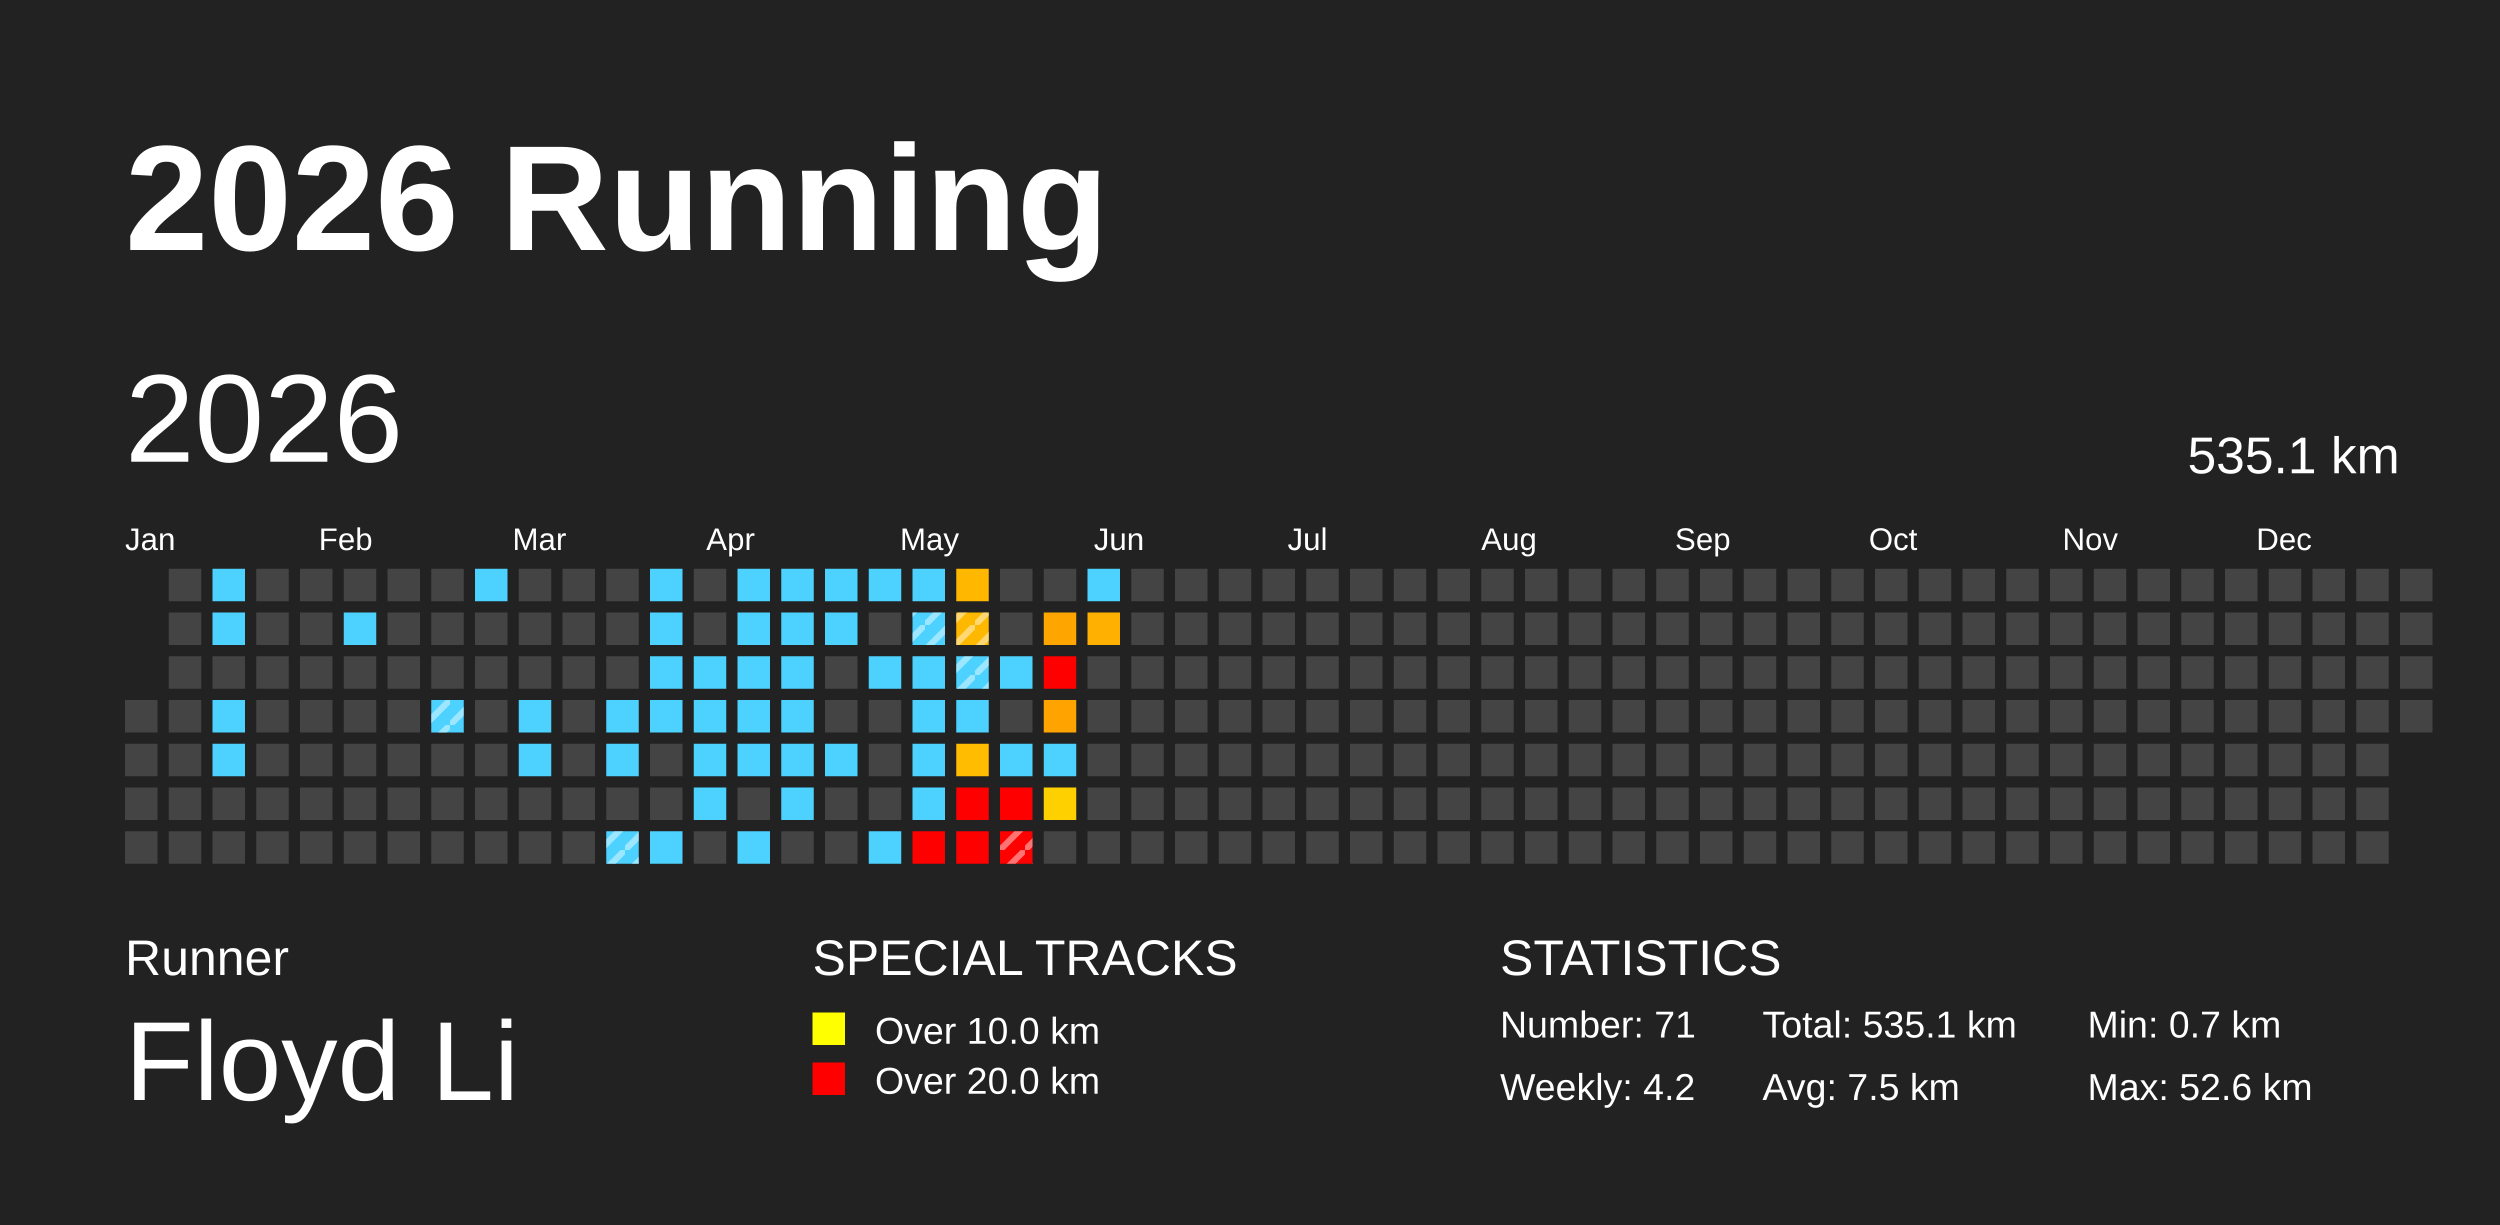
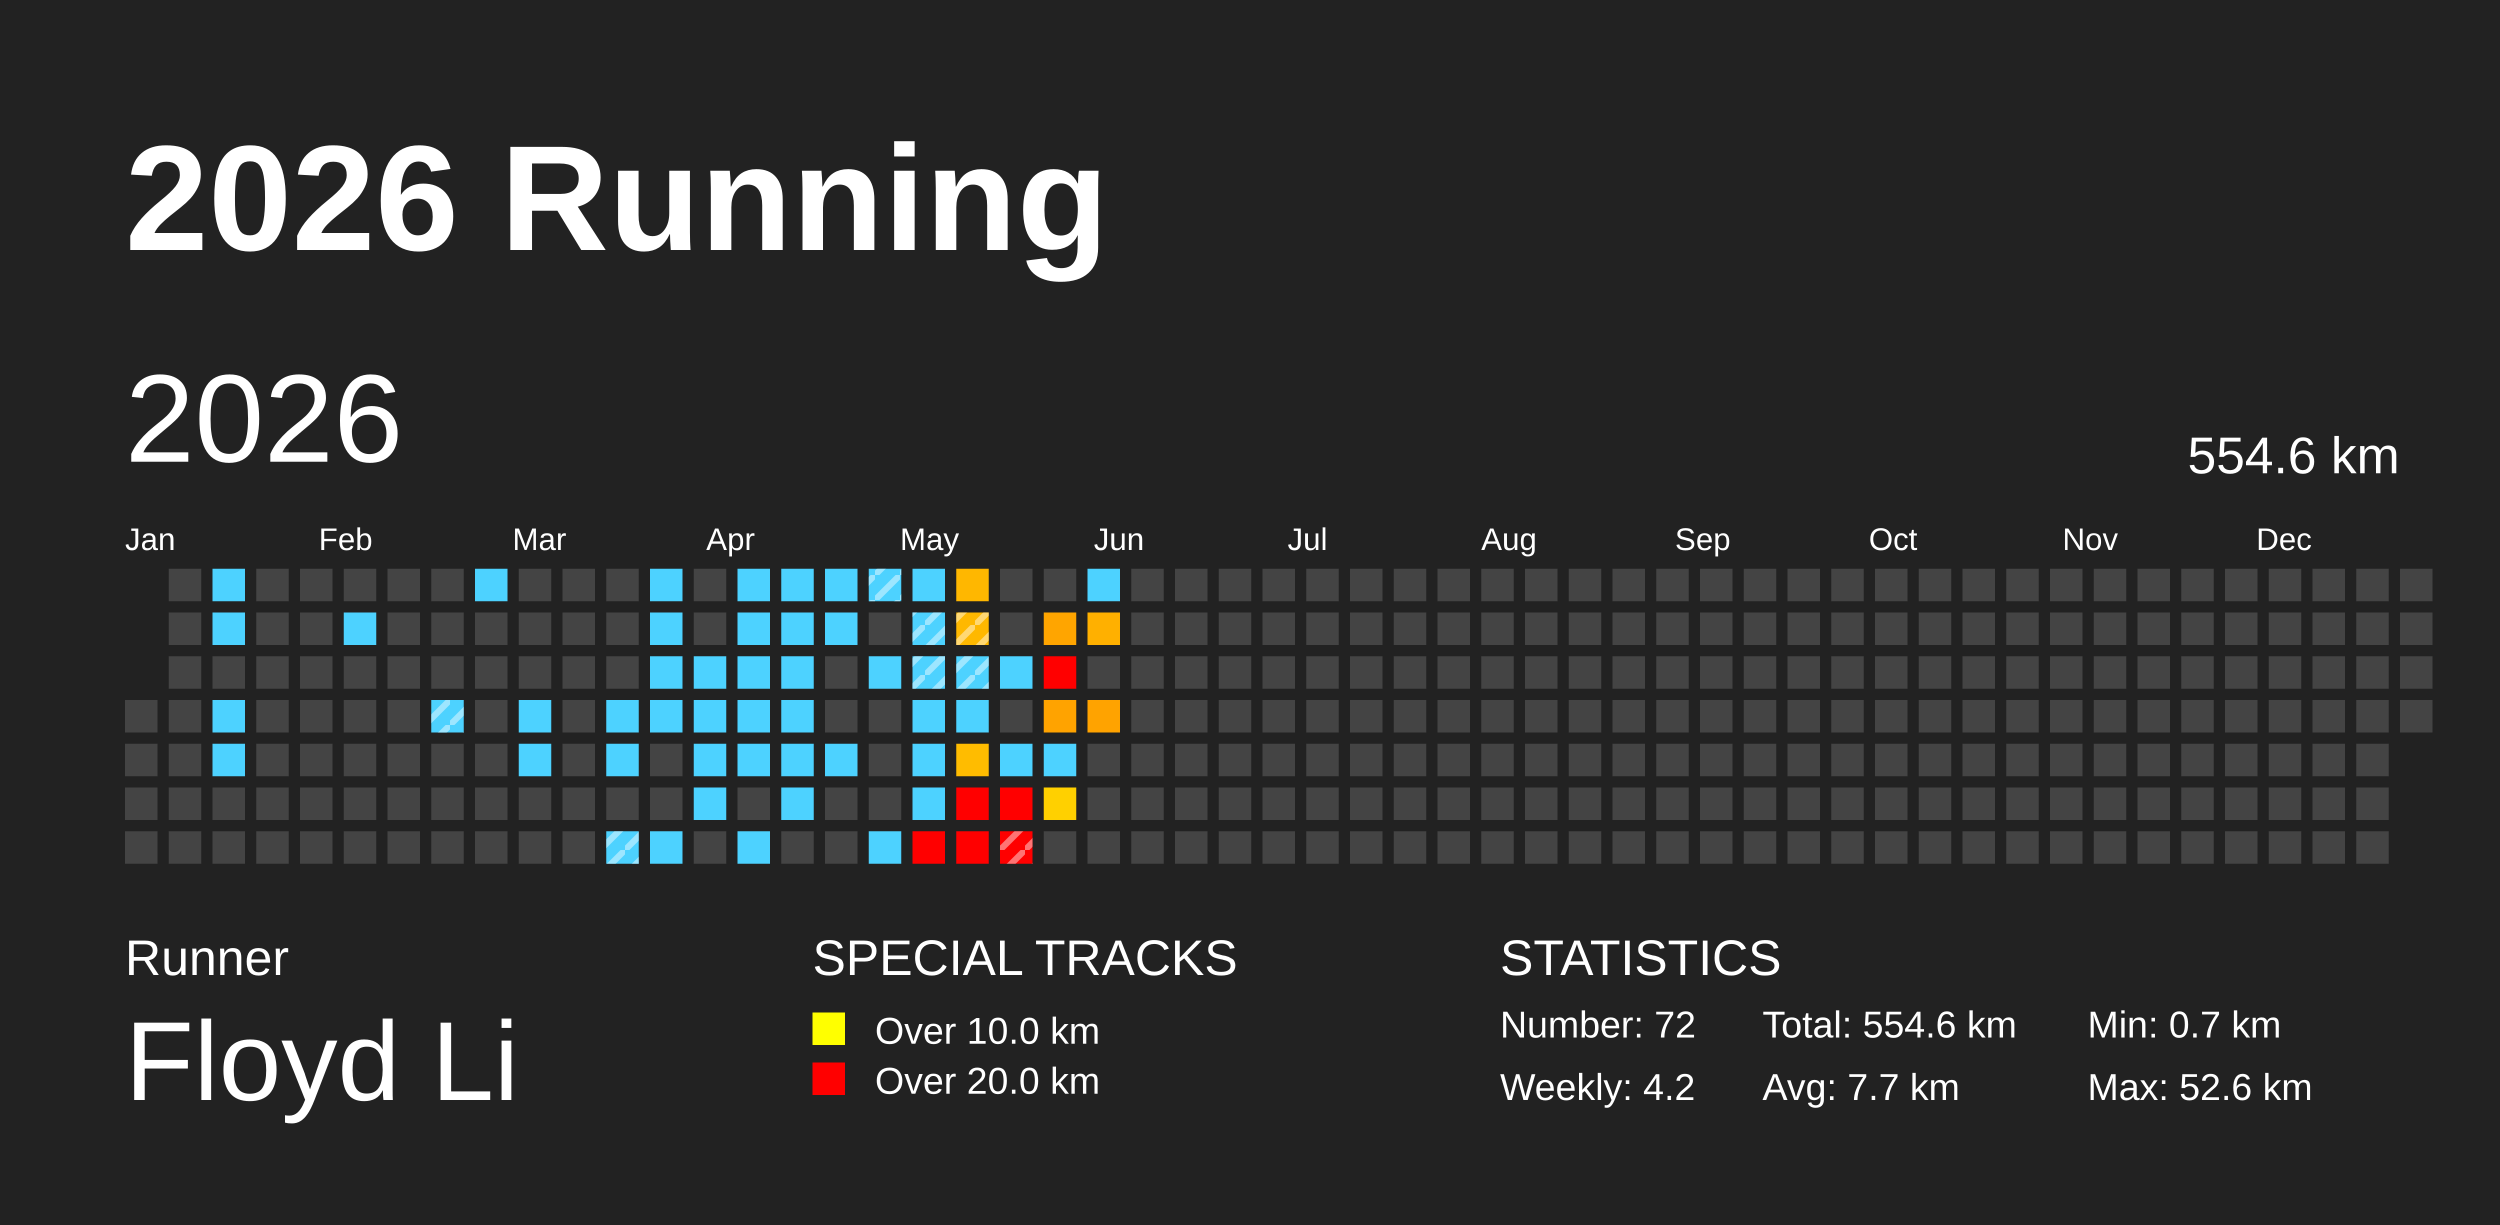
<svg xmlns="http://www.w3.org/2000/svg" baseProfile="full" height="98mm" version="1.1" viewBox="0,0,200,98" width="200mm">
  <defs>
    <pattern height="2" id="indoor-stripe" patternUnits="userSpaceOnUse" width="2">
      <line stroke="white" stroke-opacity="0.45" stroke-width="0.5" x1="0" x2="2" y1="2" y2="0" />
    </pattern>
  </defs>
  <rect fill="#222222" height="98" width="200" x="0" y="0" />
  <text fill="#FFFFFF" style="font-size:12px; font-family:Arial; font-weight:bold;" x="10" y="20">2026 Running</text>
  <text fill="#FFFFFF" style="font-size:4px; font-family:Arial" x="10" y="78">Runner</text>
  <text fill="#FFFFFF" style="font-size:9px; font-family:Arial" x="10" y="88">Floyd Li</text>
  <text fill="#FFFFFF" style="font-size:4px; font-family:Arial" x="65" y="78">SPECIAL TRACKS</text>
  <rect fill="yellow" height="2.6" width="2.6" x="65" y="81" />
  <text fill="#FFFFFF" style="font-size:3px; font-family:Arial" x="70" y="83.5">Over 10.0 km</text>
  <rect fill="red" height="2.6" width="2.6" x="65" y="85" />
  <text fill="#FFFFFF" style="font-size:3px; font-family:Arial" x="70" y="87.5">Over 20.0 km</text>
  <text fill="#FFFFFF" style="font-size:4px; font-family:Arial" x="120" y="78">STATISTICS</text>
-   <text fill="#FFFFFF" style="font-size:3px; font-family:Arial" x="120" y="83">Number: 71</text>
+   <text fill="#FFFFFF" style="font-size:3px; font-family:Arial" x="120" y="83">Number: 72</text>
  <text fill="#FFFFFF" style="font-size:3px; font-family:Arial" x="120" y="88">Weekly: 4.2</text>
-   <text fill="#FFFFFF" style="font-size:3px; font-family:Arial" x="141" y="83">Total: 535.1 km</text>
-   <text fill="#FFFFFF" style="font-size:3px; font-family:Arial" x="141" y="88">Avg: 7.5 km</text>
+   <text fill="#FFFFFF" style="font-size:3px; font-family:Arial" x="141" y="83">Total: 554.6 km</text>
+   <text fill="#FFFFFF" style="font-size:3px; font-family:Arial" x="141" y="88">Avg: 7.7 km</text>
  <text fill="#FFFFFF" style="font-size:3px; font-family:Arial" x="167" y="83">Min: 0.7 km</text>
  <text fill="#FFFFFF" style="font-size:3px; font-family:Arial" x="167" y="88">Max: 52.6 km</text>
  <text dominant-baseline="hanging" fill="#FFFFFF" style="font-size:10.0px; font-family:Arial;" x="10" y="30">2026</text>
-   <text dominant-baseline="hanging" fill="#FFFFFF" style="font-size:4.125px; font-family:Arial;" x="175" y="35">535.1 km</text>
+   <text dominant-baseline="hanging" fill="#FFFFFF" style="font-size:4.125px; font-family:Arial;" x="175" y="35">554.6 km</text>
  <text fill="#FFFFFF" style="font-size:2.5px; font-family:Arial" x="10.0" y="44">Jan</text>
  <text fill="#FFFFFF" style="font-size:2.5px; font-family:Arial" x="25.5" y="44">Feb</text>
  <text fill="#FFFFFF" style="font-size:2.5px; font-family:Arial" x="41.0" y="44">Mar</text>
  <text fill="#FFFFFF" style="font-size:2.5px; font-family:Arial" x="56.5" y="44">Apr</text>
  <text fill="#FFFFFF" style="font-size:2.5px; font-family:Arial" x="72.0" y="44">May</text>
  <text fill="#FFFFFF" style="font-size:2.5px; font-family:Arial" x="87.5" y="44">Jun</text>
  <text fill="#FFFFFF" style="font-size:2.5px; font-family:Arial" x="103.0" y="44">Jul</text>
  <text fill="#FFFFFF" style="font-size:2.5px; font-family:Arial" x="118.5" y="44">Aug</text>
  <text fill="#FFFFFF" style="font-size:2.5px; font-family:Arial" x="134.0" y="44">Sep</text>
  <text fill="#FFFFFF" style="font-size:2.5px; font-family:Arial" x="149.5" y="44">Oct</text>
  <text fill="#FFFFFF" style="font-size:2.5px; font-family:Arial" x="165.0" y="44">Nov</text>
  <text fill="#FFFFFF" style="font-size:2.5px; font-family:Arial" x="180.5" y="44">Dec</text>
  <rect fill="#444444" height="2.6" width="2.6" x="10.0" y="56.0" />
  <rect fill="#444444" height="2.6" width="2.6" x="10.0" y="59.5" />
  <rect fill="#444444" height="2.6" width="2.6" x="10.0" y="63.0" />
  <rect fill="#444444" height="2.6" width="2.6" x="10.0" y="66.5" />
  <rect fill="#444444" height="2.6" width="2.6" x="13.5" y="45.5" />
  <rect fill="#444444" height="2.6" width="2.6" x="13.5" y="49.0" />
  <rect fill="#444444" height="2.6" width="2.6" x="13.5" y="52.5" />
  <rect fill="#444444" height="2.6" width="2.6" x="13.5" y="56.0" />
  <rect fill="#444444" height="2.6" width="2.6" x="13.5" y="59.5" />
  <rect fill="#444444" height="2.6" width="2.6" x="13.5" y="63.0" />
  <rect fill="#444444" height="2.6" width="2.6" x="13.5" y="66.5" />
  <rect fill="#4dd2ff" height="2.6" width="2.6" x="17.0" y="45.5" />
  <rect fill="#4dd2ff" height="2.6" width="2.6" x="17.0" y="49.0" />
  <rect fill="#444444" height="2.6" width="2.6" x="17.0" y="52.5" />
  <rect fill="#4dd2ff" height="2.6" width="2.6" x="17.0" y="56.0" />
  <rect fill="#4dd2ff" height="2.6" width="2.6" x="17.0" y="59.5" />
  <rect fill="#444444" height="2.6" width="2.6" x="17.0" y="63.0" />
  <rect fill="#444444" height="2.6" width="2.6" x="17.0" y="66.5" />
  <rect fill="#444444" height="2.6" width="2.6" x="20.5" y="45.5" />
  <rect fill="#444444" height="2.6" width="2.6" x="20.5" y="49.0" />
  <rect fill="#444444" height="2.6" width="2.6" x="20.5" y="52.5" />
  <rect fill="#444444" height="2.6" width="2.6" x="20.5" y="56.0" />
  <rect fill="#444444" height="2.6" width="2.6" x="20.5" y="59.5" />
  <rect fill="#444444" height="2.6" width="2.6" x="20.5" y="63.0" />
  <rect fill="#444444" height="2.6" width="2.6" x="20.5" y="66.5" />
  <rect fill="#444444" height="2.6" width="2.6" x="24.0" y="45.5" />
  <rect fill="#444444" height="2.6" width="2.6" x="24.0" y="49.0" />
  <rect fill="#444444" height="2.6" width="2.6" x="24.0" y="52.5" />
  <rect fill="#444444" height="2.6" width="2.6" x="24.0" y="56.0" />
  <rect fill="#444444" height="2.6" width="2.6" x="24.0" y="59.5" />
  <rect fill="#444444" height="2.6" width="2.6" x="24.0" y="63.0" />
  <rect fill="#444444" height="2.6" width="2.6" x="24.0" y="66.5" />
  <rect fill="#444444" height="2.6" width="2.6" x="27.5" y="45.5" />
  <rect fill="#4dd2ff" height="2.6" width="2.6" x="27.5" y="49.0" />
  <rect fill="#444444" height="2.6" width="2.6" x="27.5" y="52.5" />
  <rect fill="#444444" height="2.6" width="2.6" x="27.5" y="56.0" />
  <rect fill="#444444" height="2.6" width="2.6" x="27.5" y="59.5" />
  <rect fill="#444444" height="2.6" width="2.6" x="27.5" y="63.0" />
  <rect fill="#444444" height="2.6" width="2.6" x="27.5" y="66.5" />
  <rect fill="#444444" height="2.6" width="2.6" x="31.0" y="45.5" />
  <rect fill="#444444" height="2.6" width="2.6" x="31.0" y="49.0" />
  <rect fill="#444444" height="2.6" width="2.6" x="31.0" y="52.5" />
  <rect fill="#444444" height="2.6" width="2.6" x="31.0" y="56.0" />
  <rect fill="#444444" height="2.6" width="2.6" x="31.0" y="59.5" />
  <rect fill="#444444" height="2.6" width="2.6" x="31.0" y="63.0" />
  <rect fill="#444444" height="2.6" width="2.6" x="31.0" y="66.5" />
  <rect fill="#444444" height="2.6" width="2.6" x="34.5" y="45.5" />
  <rect fill="#444444" height="2.6" width="2.6" x="34.5" y="49.0" />
  <rect fill="#444444" height="2.6" width="2.6" x="34.5" y="52.5" />
  <rect fill="#4dd2ff" height="2.6" width="2.6" x="34.5" y="56.0" />
  <rect fill="url(#indoor-stripe)" height="2.6" style="pointer-events: none;" width="2.6" x="34.5" y="56.0" />
  <rect fill="#444444" height="2.6" width="2.6" x="34.5" y="59.5" />
  <rect fill="#444444" height="2.6" width="2.6" x="34.5" y="63.0" />
  <rect fill="#444444" height="2.6" width="2.6" x="34.5" y="66.5" />
  <rect fill="#4dd2ff" height="2.6" width="2.6" x="38.0" y="45.5" />
  <rect fill="#444444" height="2.6" width="2.6" x="38.0" y="49.0" />
  <rect fill="#444444" height="2.6" width="2.6" x="38.0" y="52.5" />
  <rect fill="#444444" height="2.6" width="2.6" x="38.0" y="56.0" />
  <rect fill="#444444" height="2.6" width="2.6" x="38.0" y="59.5" />
  <rect fill="#444444" height="2.6" width="2.6" x="38.0" y="63.0" />
  <rect fill="#444444" height="2.6" width="2.6" x="38.0" y="66.5" />
  <rect fill="#444444" height="2.6" width="2.6" x="41.5" y="45.5" />
  <rect fill="#444444" height="2.6" width="2.6" x="41.5" y="49.0" />
  <rect fill="#444444" height="2.6" width="2.6" x="41.5" y="52.5" />
  <rect fill="#4dd2ff" height="2.6" width="2.6" x="41.5" y="56.0" />
  <rect fill="#4dd2ff" height="2.6" width="2.6" x="41.5" y="59.5" />
  <rect fill="#444444" height="2.6" width="2.6" x="41.5" y="63.0" />
  <rect fill="#444444" height="2.6" width="2.6" x="41.5" y="66.5" />
  <rect fill="#444444" height="2.6" width="2.6" x="45.0" y="45.5" />
  <rect fill="#444444" height="2.6" width="2.6" x="45.0" y="49.0" />
  <rect fill="#444444" height="2.6" width="2.6" x="45.0" y="52.5" />
  <rect fill="#444444" height="2.6" width="2.6" x="45.0" y="56.0" />
  <rect fill="#444444" height="2.6" width="2.6" x="45.0" y="59.5" />
  <rect fill="#444444" height="2.6" width="2.6" x="45.0" y="63.0" />
  <rect fill="#444444" height="2.6" width="2.6" x="45.0" y="66.5" />
  <rect fill="#444444" height="2.6" width="2.6" x="48.5" y="45.5" />
  <rect fill="#444444" height="2.6" width="2.6" x="48.5" y="49.0" />
  <rect fill="#444444" height="2.6" width="2.6" x="48.5" y="52.5" />
  <rect fill="#4dd2ff" height="2.6" width="2.6" x="48.5" y="56.0" />
  <rect fill="#4dd2ff" height="2.6" width="2.6" x="48.5" y="59.5" />
  <rect fill="#444444" height="2.6" width="2.6" x="48.5" y="63.0" />
  <rect fill="#4dd2ff" height="2.6" width="2.6" x="48.5" y="66.5" />
  <rect fill="url(#indoor-stripe)" height="2.6" style="pointer-events: none;" width="2.6" x="48.5" y="66.5" />
  <rect fill="#4dd2ff" height="2.6" width="2.6" x="52.0" y="45.5" />
  <rect fill="#4dd2ff" height="2.6" width="2.6" x="52.0" y="49.0" />
  <rect fill="#4dd2ff" height="2.6" width="2.6" x="52.0" y="52.5" />
  <rect fill="#4dd2ff" height="2.6" width="2.6" x="52.0" y="56.0" />
  <rect fill="#444444" height="2.6" width="2.6" x="52.0" y="59.5" />
  <rect fill="#444444" height="2.6" width="2.6" x="52.0" y="63.0" />
  <rect fill="#4dd2ff" height="2.6" width="2.6" x="52.0" y="66.5" />
  <rect fill="#444444" height="2.6" width="2.6" x="55.5" y="45.5" />
  <rect fill="#444444" height="2.6" width="2.6" x="55.5" y="49.0" />
  <rect fill="#4dd2ff" height="2.6" width="2.6" x="55.5" y="52.5" />
  <rect fill="#4dd2ff" height="2.6" width="2.6" x="55.5" y="56.0" />
  <rect fill="#4dd2ff" height="2.6" width="2.6" x="55.5" y="59.5" />
  <rect fill="#4dd2ff" height="2.6" width="2.6" x="55.5" y="63.0" />
  <rect fill="#444444" height="2.6" width="2.6" x="55.5" y="66.5" />
  <rect fill="#4dd2ff" height="2.6" width="2.6" x="59.0" y="45.5" />
  <rect fill="#4dd2ff" height="2.6" width="2.6" x="59.0" y="49.0" />
  <rect fill="#4dd2ff" height="2.6" width="2.6" x="59.0" y="52.5" />
  <rect fill="#4dd2ff" height="2.6" width="2.6" x="59.0" y="56.0" />
  <rect fill="#4dd2ff" height="2.6" width="2.6" x="59.0" y="59.5" />
  <rect fill="#444444" height="2.6" width="2.6" x="59.0" y="63.0" />
  <rect fill="#4dd2ff" height="2.6" width="2.6" x="59.0" y="66.5" />
  <rect fill="#4dd2ff" height="2.6" width="2.6" x="62.5" y="45.5" />
  <rect fill="#4dd2ff" height="2.6" width="2.6" x="62.5" y="49.0" />
  <rect fill="#4dd2ff" height="2.6" width="2.6" x="62.5" y="52.5" />
  <rect fill="#4dd2ff" height="2.6" width="2.6" x="62.5" y="56.0" />
  <rect fill="#4dd2ff" height="2.6" width="2.6" x="62.5" y="59.5" />
  <rect fill="#4dd2ff" height="2.6" width="2.6" x="62.5" y="63.0" />
  <rect fill="#444444" height="2.6" width="2.6" x="62.5" y="66.5" />
  <rect fill="#4dd2ff" height="2.6" width="2.6" x="66.0" y="45.5" />
  <rect fill="#4dd2ff" height="2.6" width="2.6" x="66.0" y="49.0" />
  <rect fill="#444444" height="2.6" width="2.6" x="66.0" y="52.5" />
  <rect fill="#444444" height="2.6" width="2.6" x="66.0" y="56.0" />
  <rect fill="#4dd2ff" height="2.6" width="2.6" x="66.0" y="59.5" />
  <rect fill="#444444" height="2.6" width="2.6" x="66.0" y="63.0" />
  <rect fill="#444444" height="2.6" width="2.6" x="66.0" y="66.5" />
  <rect fill="#4dd2ff" height="2.6" width="2.6" x="69.5" y="45.5" />
+   <rect fill="url(#indoor-stripe)" height="2.6" style="pointer-events: none;" width="2.6" x="69.5" y="45.5" />
  <rect fill="#444444" height="2.6" width="2.6" x="69.5" y="49.0" />
  <rect fill="#4dd2ff" height="2.6" width="2.6" x="69.5" y="52.5" />
  <rect fill="#444444" height="2.6" width="2.6" x="69.5" y="56.0" />
  <rect fill="#444444" height="2.6" width="2.6" x="69.5" y="59.5" />
  <rect fill="#444444" height="2.6" width="2.6" x="69.5" y="63.0" />
  <rect fill="#4dd2ff" height="2.6" width="2.6" x="69.5" y="66.5" />
  <rect fill="#4dd2ff" height="2.6" width="2.6" x="73.0" y="45.5" />
  <rect fill="#4dd2ff" height="2.6" width="2.6" x="73.0" y="49.0" />
  <rect fill="url(#indoor-stripe)" height="2.6" style="pointer-events: none;" width="2.6" x="73.0" y="49.0" />
  <rect fill="#4dd2ff" height="2.6" width="2.6" x="73.0" y="52.5" />
+   <rect fill="url(#indoor-stripe)" height="2.6" style="pointer-events: none;" width="2.6" x="73.0" y="52.5" />
  <rect fill="#4dd2ff" height="2.6" width="2.6" x="73.0" y="56.0" />
  <rect fill="#4dd2ff" height="2.6" width="2.6" x="73.0" y="59.5" />
  <rect fill="#4dd2ff" height="2.6" width="2.6" x="73.0" y="63.0" />
  <rect fill="red" height="2.6" width="2.6" x="73.0" y="66.5" />
  <rect fill="#ffb700" height="2.6" width="2.6" x="76.5" y="45.5" />
  <rect fill="#ffb800" height="2.6" width="2.6" x="76.5" y="49.0" />
  <rect fill="url(#indoor-stripe)" height="2.6" style="pointer-events: none;" width="2.6" x="76.5" y="49.0" />
  <rect fill="#4dd2ff" height="2.6" width="2.6" x="76.5" y="52.5" />
  <rect fill="url(#indoor-stripe)" height="2.6" style="pointer-events: none;" width="2.6" x="76.5" y="52.5" />
  <rect fill="#4dd2ff" height="2.6" width="2.6" x="76.5" y="56.0" />
  <rect fill="#ffbc00" height="2.6" width="2.6" x="76.5" y="59.5" />
  <rect fill="red" height="2.6" width="2.6" x="76.5" y="63.0" />
  <rect fill="red" height="2.6" width="2.6" x="76.5" y="66.5" />
  <rect fill="#444444" height="2.6" width="2.6" x="80.0" y="45.5" />
  <rect fill="#444444" height="2.6" width="2.6" x="80.0" y="49.0" />
  <rect fill="#4dd2ff" height="2.6" width="2.6" x="80.0" y="52.5" />
  <rect fill="#444444" height="2.6" width="2.6" x="80.0" y="56.0" />
  <rect fill="#4dd2ff" height="2.6" width="2.6" x="80.0" y="59.5" />
  <rect fill="red" height="2.6" width="2.6" x="80.0" y="63.0" />
  <rect fill="red" height="2.6" width="2.6" x="80.0" y="66.5" />
  <rect fill="url(#indoor-stripe)" height="2.6" style="pointer-events: none;" width="2.6" x="80.0" y="66.5" />
  <rect fill="#444444" height="2.6" width="2.6" x="83.5" y="45.5" />
  <rect fill="#ffa500" height="2.6" width="2.6" x="83.5" y="49.0" />
  <rect fill="red" height="2.6" width="2.6" x="83.5" y="52.5" />
  <rect fill="#ffa300" height="2.6" width="2.6" x="83.5" y="56.0" />
  <rect fill="#4dd2ff" height="2.6" width="2.6" x="83.5" y="59.5" />
  <rect fill="#ffd000" height="2.6" width="2.6" x="83.5" y="63.0" />
  <rect fill="#444444" height="2.6" width="2.6" x="83.5" y="66.5" />
  <rect fill="#4dd2ff" height="2.6" width="2.6" x="87.0" y="45.5" />
  <rect fill="#ffb000" height="2.6" width="2.6" x="87.0" y="49.0" />
  <rect fill="#444444" height="2.6" width="2.6" x="87.0" y="52.5" />
-   <rect fill="#444444" height="2.6" width="2.6" x="87.0" y="56.0" />
+   <rect fill="#ffa300" height="2.6" width="2.6" x="87.0" y="56.0" />
  <rect fill="#444444" height="2.6" width="2.6" x="87.0" y="59.5" />
  <rect fill="#444444" height="2.6" width="2.6" x="87.0" y="63.0" />
  <rect fill="#444444" height="2.6" width="2.6" x="87.0" y="66.5" />
  <rect fill="#444444" height="2.6" width="2.6" x="90.5" y="45.5" />
  <rect fill="#444444" height="2.6" width="2.6" x="90.5" y="49.0" />
  <rect fill="#444444" height="2.6" width="2.6" x="90.5" y="52.5" />
  <rect fill="#444444" height="2.6" width="2.6" x="90.5" y="56.0" />
  <rect fill="#444444" height="2.6" width="2.6" x="90.5" y="59.5" />
  <rect fill="#444444" height="2.6" width="2.6" x="90.5" y="63.0" />
  <rect fill="#444444" height="2.6" width="2.6" x="90.5" y="66.5" />
  <rect fill="#444444" height="2.6" width="2.6" x="94.0" y="45.5" />
  <rect fill="#444444" height="2.6" width="2.6" x="94.0" y="49.0" />
  <rect fill="#444444" height="2.6" width="2.6" x="94.0" y="52.5" />
  <rect fill="#444444" height="2.6" width="2.6" x="94.0" y="56.0" />
  <rect fill="#444444" height="2.6" width="2.6" x="94.0" y="59.5" />
  <rect fill="#444444" height="2.6" width="2.6" x="94.0" y="63.0" />
  <rect fill="#444444" height="2.6" width="2.6" x="94.0" y="66.5" />
  <rect fill="#444444" height="2.6" width="2.6" x="97.5" y="45.5" />
  <rect fill="#444444" height="2.6" width="2.6" x="97.5" y="49.0" />
  <rect fill="#444444" height="2.6" width="2.6" x="97.5" y="52.5" />
  <rect fill="#444444" height="2.6" width="2.6" x="97.5" y="56.0" />
  <rect fill="#444444" height="2.6" width="2.6" x="97.5" y="59.5" />
  <rect fill="#444444" height="2.6" width="2.6" x="97.5" y="63.0" />
  <rect fill="#444444" height="2.6" width="2.6" x="97.5" y="66.5" />
  <rect fill="#444444" height="2.6" width="2.6" x="101.0" y="45.5" />
  <rect fill="#444444" height="2.6" width="2.6" x="101.0" y="49.0" />
  <rect fill="#444444" height="2.6" width="2.6" x="101.0" y="52.5" />
  <rect fill="#444444" height="2.6" width="2.6" x="101.0" y="56.0" />
  <rect fill="#444444" height="2.6" width="2.6" x="101.0" y="59.5" />
  <rect fill="#444444" height="2.6" width="2.6" x="101.0" y="63.0" />
  <rect fill="#444444" height="2.6" width="2.6" x="101.0" y="66.5" />
  <rect fill="#444444" height="2.6" width="2.6" x="104.5" y="45.5" />
  <rect fill="#444444" height="2.6" width="2.6" x="104.5" y="49.0" />
  <rect fill="#444444" height="2.6" width="2.6" x="104.5" y="52.5" />
  <rect fill="#444444" height="2.6" width="2.6" x="104.5" y="56.0" />
  <rect fill="#444444" height="2.6" width="2.6" x="104.5" y="59.5" />
  <rect fill="#444444" height="2.6" width="2.6" x="104.5" y="63.0" />
  <rect fill="#444444" height="2.6" width="2.6" x="104.5" y="66.5" />
  <rect fill="#444444" height="2.6" width="2.6" x="108.0" y="45.5" />
  <rect fill="#444444" height="2.6" width="2.6" x="108.0" y="49.0" />
  <rect fill="#444444" height="2.6" width="2.6" x="108.0" y="52.5" />
  <rect fill="#444444" height="2.6" width="2.6" x="108.0" y="56.0" />
  <rect fill="#444444" height="2.6" width="2.6" x="108.0" y="59.5" />
  <rect fill="#444444" height="2.6" width="2.6" x="108.0" y="63.0" />
  <rect fill="#444444" height="2.6" width="2.6" x="108.0" y="66.5" />
  <rect fill="#444444" height="2.6" width="2.6" x="111.5" y="45.5" />
  <rect fill="#444444" height="2.6" width="2.6" x="111.5" y="49.0" />
  <rect fill="#444444" height="2.6" width="2.6" x="111.5" y="52.5" />
  <rect fill="#444444" height="2.6" width="2.6" x="111.5" y="56.0" />
  <rect fill="#444444" height="2.6" width="2.6" x="111.5" y="59.5" />
  <rect fill="#444444" height="2.6" width="2.6" x="111.5" y="63.0" />
  <rect fill="#444444" height="2.6" width="2.6" x="111.5" y="66.5" />
  <rect fill="#444444" height="2.6" width="2.6" x="115.0" y="45.5" />
  <rect fill="#444444" height="2.6" width="2.6" x="115.0" y="49.0" />
  <rect fill="#444444" height="2.6" width="2.6" x="115.0" y="52.5" />
  <rect fill="#444444" height="2.6" width="2.6" x="115.0" y="56.0" />
  <rect fill="#444444" height="2.6" width="2.6" x="115.0" y="59.5" />
  <rect fill="#444444" height="2.6" width="2.6" x="115.0" y="63.0" />
  <rect fill="#444444" height="2.6" width="2.6" x="115.0" y="66.5" />
  <rect fill="#444444" height="2.6" width="2.6" x="118.5" y="45.5" />
  <rect fill="#444444" height="2.6" width="2.6" x="118.5" y="49.0" />
  <rect fill="#444444" height="2.6" width="2.6" x="118.5" y="52.5" />
  <rect fill="#444444" height="2.6" width="2.6" x="118.5" y="56.0" />
  <rect fill="#444444" height="2.6" width="2.6" x="118.5" y="59.5" />
  <rect fill="#444444" height="2.6" width="2.6" x="118.5" y="63.0" />
  <rect fill="#444444" height="2.6" width="2.6" x="118.5" y="66.5" />
  <rect fill="#444444" height="2.6" width="2.6" x="122.0" y="45.5" />
  <rect fill="#444444" height="2.6" width="2.6" x="122.0" y="49.0" />
  <rect fill="#444444" height="2.6" width="2.6" x="122.0" y="52.5" />
  <rect fill="#444444" height="2.6" width="2.6" x="122.0" y="56.0" />
  <rect fill="#444444" height="2.6" width="2.6" x="122.0" y="59.5" />
  <rect fill="#444444" height="2.6" width="2.6" x="122.0" y="63.0" />
  <rect fill="#444444" height="2.6" width="2.6" x="122.0" y="66.5" />
  <rect fill="#444444" height="2.6" width="2.6" x="125.5" y="45.5" />
  <rect fill="#444444" height="2.6" width="2.6" x="125.5" y="49.0" />
  <rect fill="#444444" height="2.6" width="2.6" x="125.5" y="52.5" />
  <rect fill="#444444" height="2.6" width="2.6" x="125.5" y="56.0" />
  <rect fill="#444444" height="2.6" width="2.6" x="125.5" y="59.5" />
  <rect fill="#444444" height="2.6" width="2.6" x="125.5" y="63.0" />
  <rect fill="#444444" height="2.6" width="2.6" x="125.5" y="66.5" />
  <rect fill="#444444" height="2.6" width="2.6" x="129.0" y="45.5" />
  <rect fill="#444444" height="2.6" width="2.6" x="129.0" y="49.0" />
  <rect fill="#444444" height="2.6" width="2.6" x="129.0" y="52.5" />
  <rect fill="#444444" height="2.6" width="2.6" x="129.0" y="56.0" />
  <rect fill="#444444" height="2.6" width="2.6" x="129.0" y="59.5" />
  <rect fill="#444444" height="2.6" width="2.6" x="129.0" y="63.0" />
  <rect fill="#444444" height="2.6" width="2.6" x="129.0" y="66.5" />
  <rect fill="#444444" height="2.6" width="2.6" x="132.5" y="45.5" />
  <rect fill="#444444" height="2.6" width="2.6" x="132.5" y="49.0" />
  <rect fill="#444444" height="2.6" width="2.6" x="132.5" y="52.5" />
  <rect fill="#444444" height="2.6" width="2.6" x="132.5" y="56.0" />
  <rect fill="#444444" height="2.6" width="2.6" x="132.5" y="59.5" />
  <rect fill="#444444" height="2.6" width="2.6" x="132.5" y="63.0" />
  <rect fill="#444444" height="2.6" width="2.6" x="132.5" y="66.5" />
  <rect fill="#444444" height="2.6" width="2.6" x="136.0" y="45.5" />
  <rect fill="#444444" height="2.6" width="2.6" x="136.0" y="49.0" />
  <rect fill="#444444" height="2.6" width="2.6" x="136.0" y="52.5" />
  <rect fill="#444444" height="2.6" width="2.6" x="136.0" y="56.0" />
  <rect fill="#444444" height="2.6" width="2.6" x="136.0" y="59.5" />
  <rect fill="#444444" height="2.6" width="2.6" x="136.0" y="63.0" />
  <rect fill="#444444" height="2.6" width="2.6" x="136.0" y="66.5" />
  <rect fill="#444444" height="2.6" width="2.6" x="139.5" y="45.5" />
  <rect fill="#444444" height="2.6" width="2.6" x="139.5" y="49.0" />
  <rect fill="#444444" height="2.6" width="2.6" x="139.5" y="52.5" />
  <rect fill="#444444" height="2.6" width="2.6" x="139.5" y="56.0" />
  <rect fill="#444444" height="2.6" width="2.6" x="139.5" y="59.5" />
  <rect fill="#444444" height="2.6" width="2.6" x="139.5" y="63.0" />
  <rect fill="#444444" height="2.6" width="2.6" x="139.5" y="66.5" />
  <rect fill="#444444" height="2.6" width="2.6" x="143.0" y="45.5" />
  <rect fill="#444444" height="2.6" width="2.6" x="143.0" y="49.0" />
  <rect fill="#444444" height="2.6" width="2.6" x="143.0" y="52.5" />
  <rect fill="#444444" height="2.6" width="2.6" x="143.0" y="56.0" />
  <rect fill="#444444" height="2.6" width="2.6" x="143.0" y="59.5" />
  <rect fill="#444444" height="2.6" width="2.6" x="143.0" y="63.0" />
  <rect fill="#444444" height="2.6" width="2.6" x="143.0" y="66.5" />
  <rect fill="#444444" height="2.6" width="2.6" x="146.5" y="45.5" />
  <rect fill="#444444" height="2.6" width="2.6" x="146.5" y="49.0" />
  <rect fill="#444444" height="2.6" width="2.6" x="146.5" y="52.5" />
  <rect fill="#444444" height="2.6" width="2.6" x="146.5" y="56.0" />
  <rect fill="#444444" height="2.6" width="2.6" x="146.5" y="59.5" />
  <rect fill="#444444" height="2.6" width="2.6" x="146.5" y="63.0" />
  <rect fill="#444444" height="2.6" width="2.6" x="146.5" y="66.5" />
  <rect fill="#444444" height="2.6" width="2.6" x="150.0" y="45.5" />
  <rect fill="#444444" height="2.6" width="2.6" x="150.0" y="49.0" />
  <rect fill="#444444" height="2.6" width="2.6" x="150.0" y="52.5" />
  <rect fill="#444444" height="2.6" width="2.6" x="150.0" y="56.0" />
  <rect fill="#444444" height="2.6" width="2.6" x="150.0" y="59.5" />
  <rect fill="#444444" height="2.6" width="2.6" x="150.0" y="63.0" />
  <rect fill="#444444" height="2.6" width="2.6" x="150.0" y="66.5" />
  <rect fill="#444444" height="2.6" width="2.6" x="153.5" y="45.5" />
  <rect fill="#444444" height="2.6" width="2.6" x="153.5" y="49.0" />
  <rect fill="#444444" height="2.6" width="2.6" x="153.5" y="52.5" />
  <rect fill="#444444" height="2.6" width="2.6" x="153.5" y="56.0" />
  <rect fill="#444444" height="2.6" width="2.6" x="153.5" y="59.5" />
  <rect fill="#444444" height="2.6" width="2.6" x="153.5" y="63.0" />
  <rect fill="#444444" height="2.6" width="2.6" x="153.5" y="66.5" />
  <rect fill="#444444" height="2.6" width="2.6" x="157.0" y="45.5" />
  <rect fill="#444444" height="2.6" width="2.6" x="157.0" y="49.0" />
  <rect fill="#444444" height="2.6" width="2.6" x="157.0" y="52.5" />
  <rect fill="#444444" height="2.6" width="2.6" x="157.0" y="56.0" />
  <rect fill="#444444" height="2.6" width="2.6" x="157.0" y="59.5" />
  <rect fill="#444444" height="2.6" width="2.6" x="157.0" y="63.0" />
  <rect fill="#444444" height="2.6" width="2.6" x="157.0" y="66.5" />
  <rect fill="#444444" height="2.6" width="2.6" x="160.5" y="45.5" />
  <rect fill="#444444" height="2.6" width="2.6" x="160.5" y="49.0" />
  <rect fill="#444444" height="2.6" width="2.6" x="160.5" y="52.5" />
  <rect fill="#444444" height="2.6" width="2.6" x="160.5" y="56.0" />
  <rect fill="#444444" height="2.6" width="2.6" x="160.5" y="59.5" />
  <rect fill="#444444" height="2.6" width="2.6" x="160.5" y="63.0" />
  <rect fill="#444444" height="2.6" width="2.6" x="160.5" y="66.5" />
  <rect fill="#444444" height="2.6" width="2.6" x="164.0" y="45.5" />
  <rect fill="#444444" height="2.6" width="2.6" x="164.0" y="49.0" />
  <rect fill="#444444" height="2.6" width="2.6" x="164.0" y="52.5" />
  <rect fill="#444444" height="2.6" width="2.6" x="164.0" y="56.0" />
  <rect fill="#444444" height="2.6" width="2.6" x="164.0" y="59.5" />
  <rect fill="#444444" height="2.6" width="2.6" x="164.0" y="63.0" />
  <rect fill="#444444" height="2.6" width="2.6" x="164.0" y="66.5" />
  <rect fill="#444444" height="2.6" width="2.6" x="167.5" y="45.5" />
  <rect fill="#444444" height="2.6" width="2.6" x="167.5" y="49.0" />
  <rect fill="#444444" height="2.6" width="2.6" x="167.5" y="52.5" />
  <rect fill="#444444" height="2.6" width="2.6" x="167.5" y="56.0" />
  <rect fill="#444444" height="2.6" width="2.6" x="167.5" y="59.5" />
  <rect fill="#444444" height="2.6" width="2.6" x="167.5" y="63.0" />
  <rect fill="#444444" height="2.6" width="2.6" x="167.5" y="66.5" />
  <rect fill="#444444" height="2.6" width="2.6" x="171.0" y="45.5" />
  <rect fill="#444444" height="2.6" width="2.6" x="171.0" y="49.0" />
  <rect fill="#444444" height="2.6" width="2.6" x="171.0" y="52.5" />
  <rect fill="#444444" height="2.6" width="2.6" x="171.0" y="56.0" />
  <rect fill="#444444" height="2.6" width="2.6" x="171.0" y="59.5" />
  <rect fill="#444444" height="2.6" width="2.6" x="171.0" y="63.0" />
  <rect fill="#444444" height="2.6" width="2.6" x="171.0" y="66.5" />
  <rect fill="#444444" height="2.6" width="2.6" x="174.5" y="45.5" />
  <rect fill="#444444" height="2.6" width="2.6" x="174.5" y="49.0" />
  <rect fill="#444444" height="2.6" width="2.6" x="174.5" y="52.5" />
  <rect fill="#444444" height="2.6" width="2.6" x="174.5" y="56.0" />
  <rect fill="#444444" height="2.6" width="2.6" x="174.5" y="59.5" />
  <rect fill="#444444" height="2.6" width="2.6" x="174.5" y="63.0" />
  <rect fill="#444444" height="2.6" width="2.6" x="174.5" y="66.5" />
  <rect fill="#444444" height="2.6" width="2.6" x="178.0" y="45.5" />
  <rect fill="#444444" height="2.6" width="2.6" x="178.0" y="49.0" />
  <rect fill="#444444" height="2.6" width="2.6" x="178.0" y="52.5" />
  <rect fill="#444444" height="2.6" width="2.6" x="178.0" y="56.0" />
  <rect fill="#444444" height="2.6" width="2.6" x="178.0" y="59.5" />
  <rect fill="#444444" height="2.6" width="2.6" x="178.0" y="63.0" />
  <rect fill="#444444" height="2.6" width="2.6" x="178.0" y="66.5" />
  <rect fill="#444444" height="2.6" width="2.6" x="181.5" y="45.5" />
  <rect fill="#444444" height="2.6" width="2.6" x="181.5" y="49.0" />
  <rect fill="#444444" height="2.6" width="2.6" x="181.5" y="52.5" />
  <rect fill="#444444" height="2.6" width="2.6" x="181.5" y="56.0" />
  <rect fill="#444444" height="2.6" width="2.6" x="181.5" y="59.5" />
  <rect fill="#444444" height="2.6" width="2.6" x="181.5" y="63.0" />
  <rect fill="#444444" height="2.6" width="2.6" x="181.5" y="66.5" />
  <rect fill="#444444" height="2.6" width="2.6" x="185.0" y="45.5" />
  <rect fill="#444444" height="2.6" width="2.6" x="185.0" y="49.0" />
  <rect fill="#444444" height="2.6" width="2.6" x="185.0" y="52.5" />
  <rect fill="#444444" height="2.6" width="2.6" x="185.0" y="56.0" />
  <rect fill="#444444" height="2.6" width="2.6" x="185.0" y="59.5" />
  <rect fill="#444444" height="2.6" width="2.6" x="185.0" y="63.0" />
  <rect fill="#444444" height="2.6" width="2.6" x="185.0" y="66.5" />
  <rect fill="#444444" height="2.6" width="2.6" x="188.5" y="45.5" />
  <rect fill="#444444" height="2.6" width="2.6" x="188.5" y="49.0" />
  <rect fill="#444444" height="2.6" width="2.6" x="188.5" y="52.5" />
  <rect fill="#444444" height="2.6" width="2.6" x="188.5" y="56.0" />
  <rect fill="#444444" height="2.6" width="2.6" x="188.5" y="59.5" />
  <rect fill="#444444" height="2.6" width="2.6" x="188.5" y="63.0" />
  <rect fill="#444444" height="2.6" width="2.6" x="188.5" y="66.5" />
  <rect fill="#444444" height="2.6" width="2.6" x="192.0" y="45.5" />
  <rect fill="#444444" height="2.6" width="2.6" x="192.0" y="49.0" />
  <rect fill="#444444" height="2.6" width="2.6" x="192.0" y="52.5" />
  <rect fill="#444444" height="2.6" width="2.6" x="192.0" y="56.0" />
</svg>
